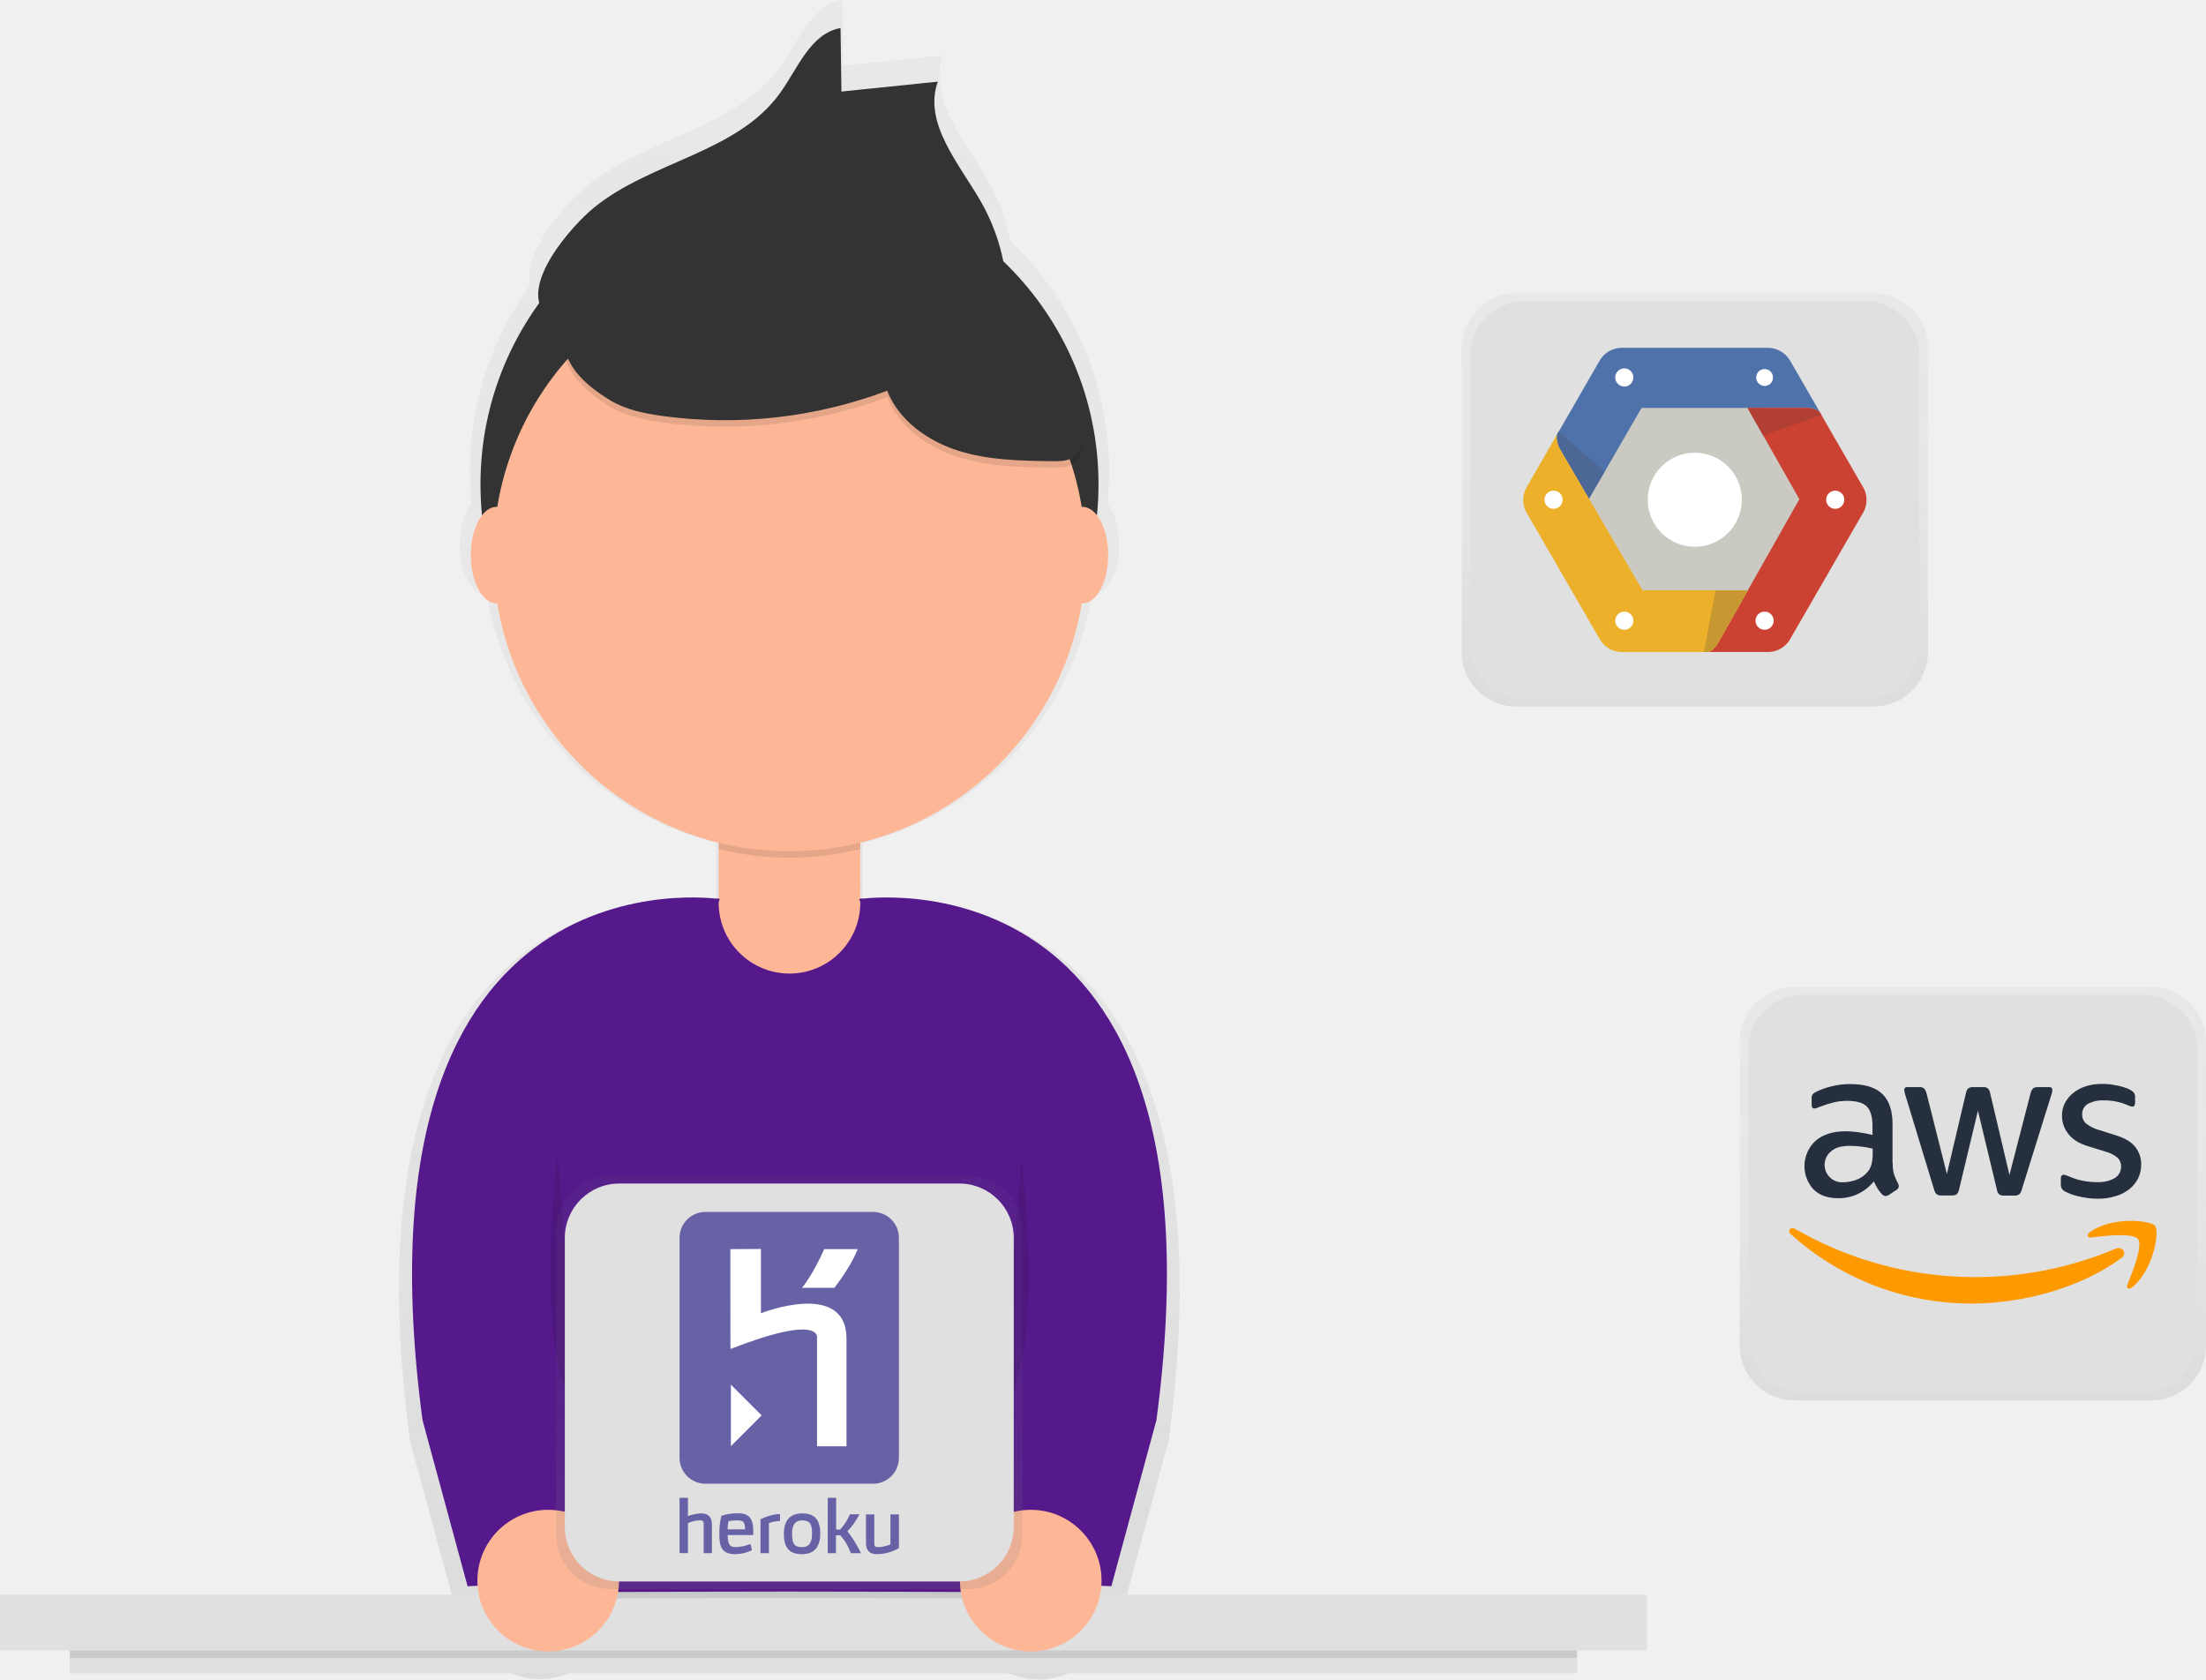
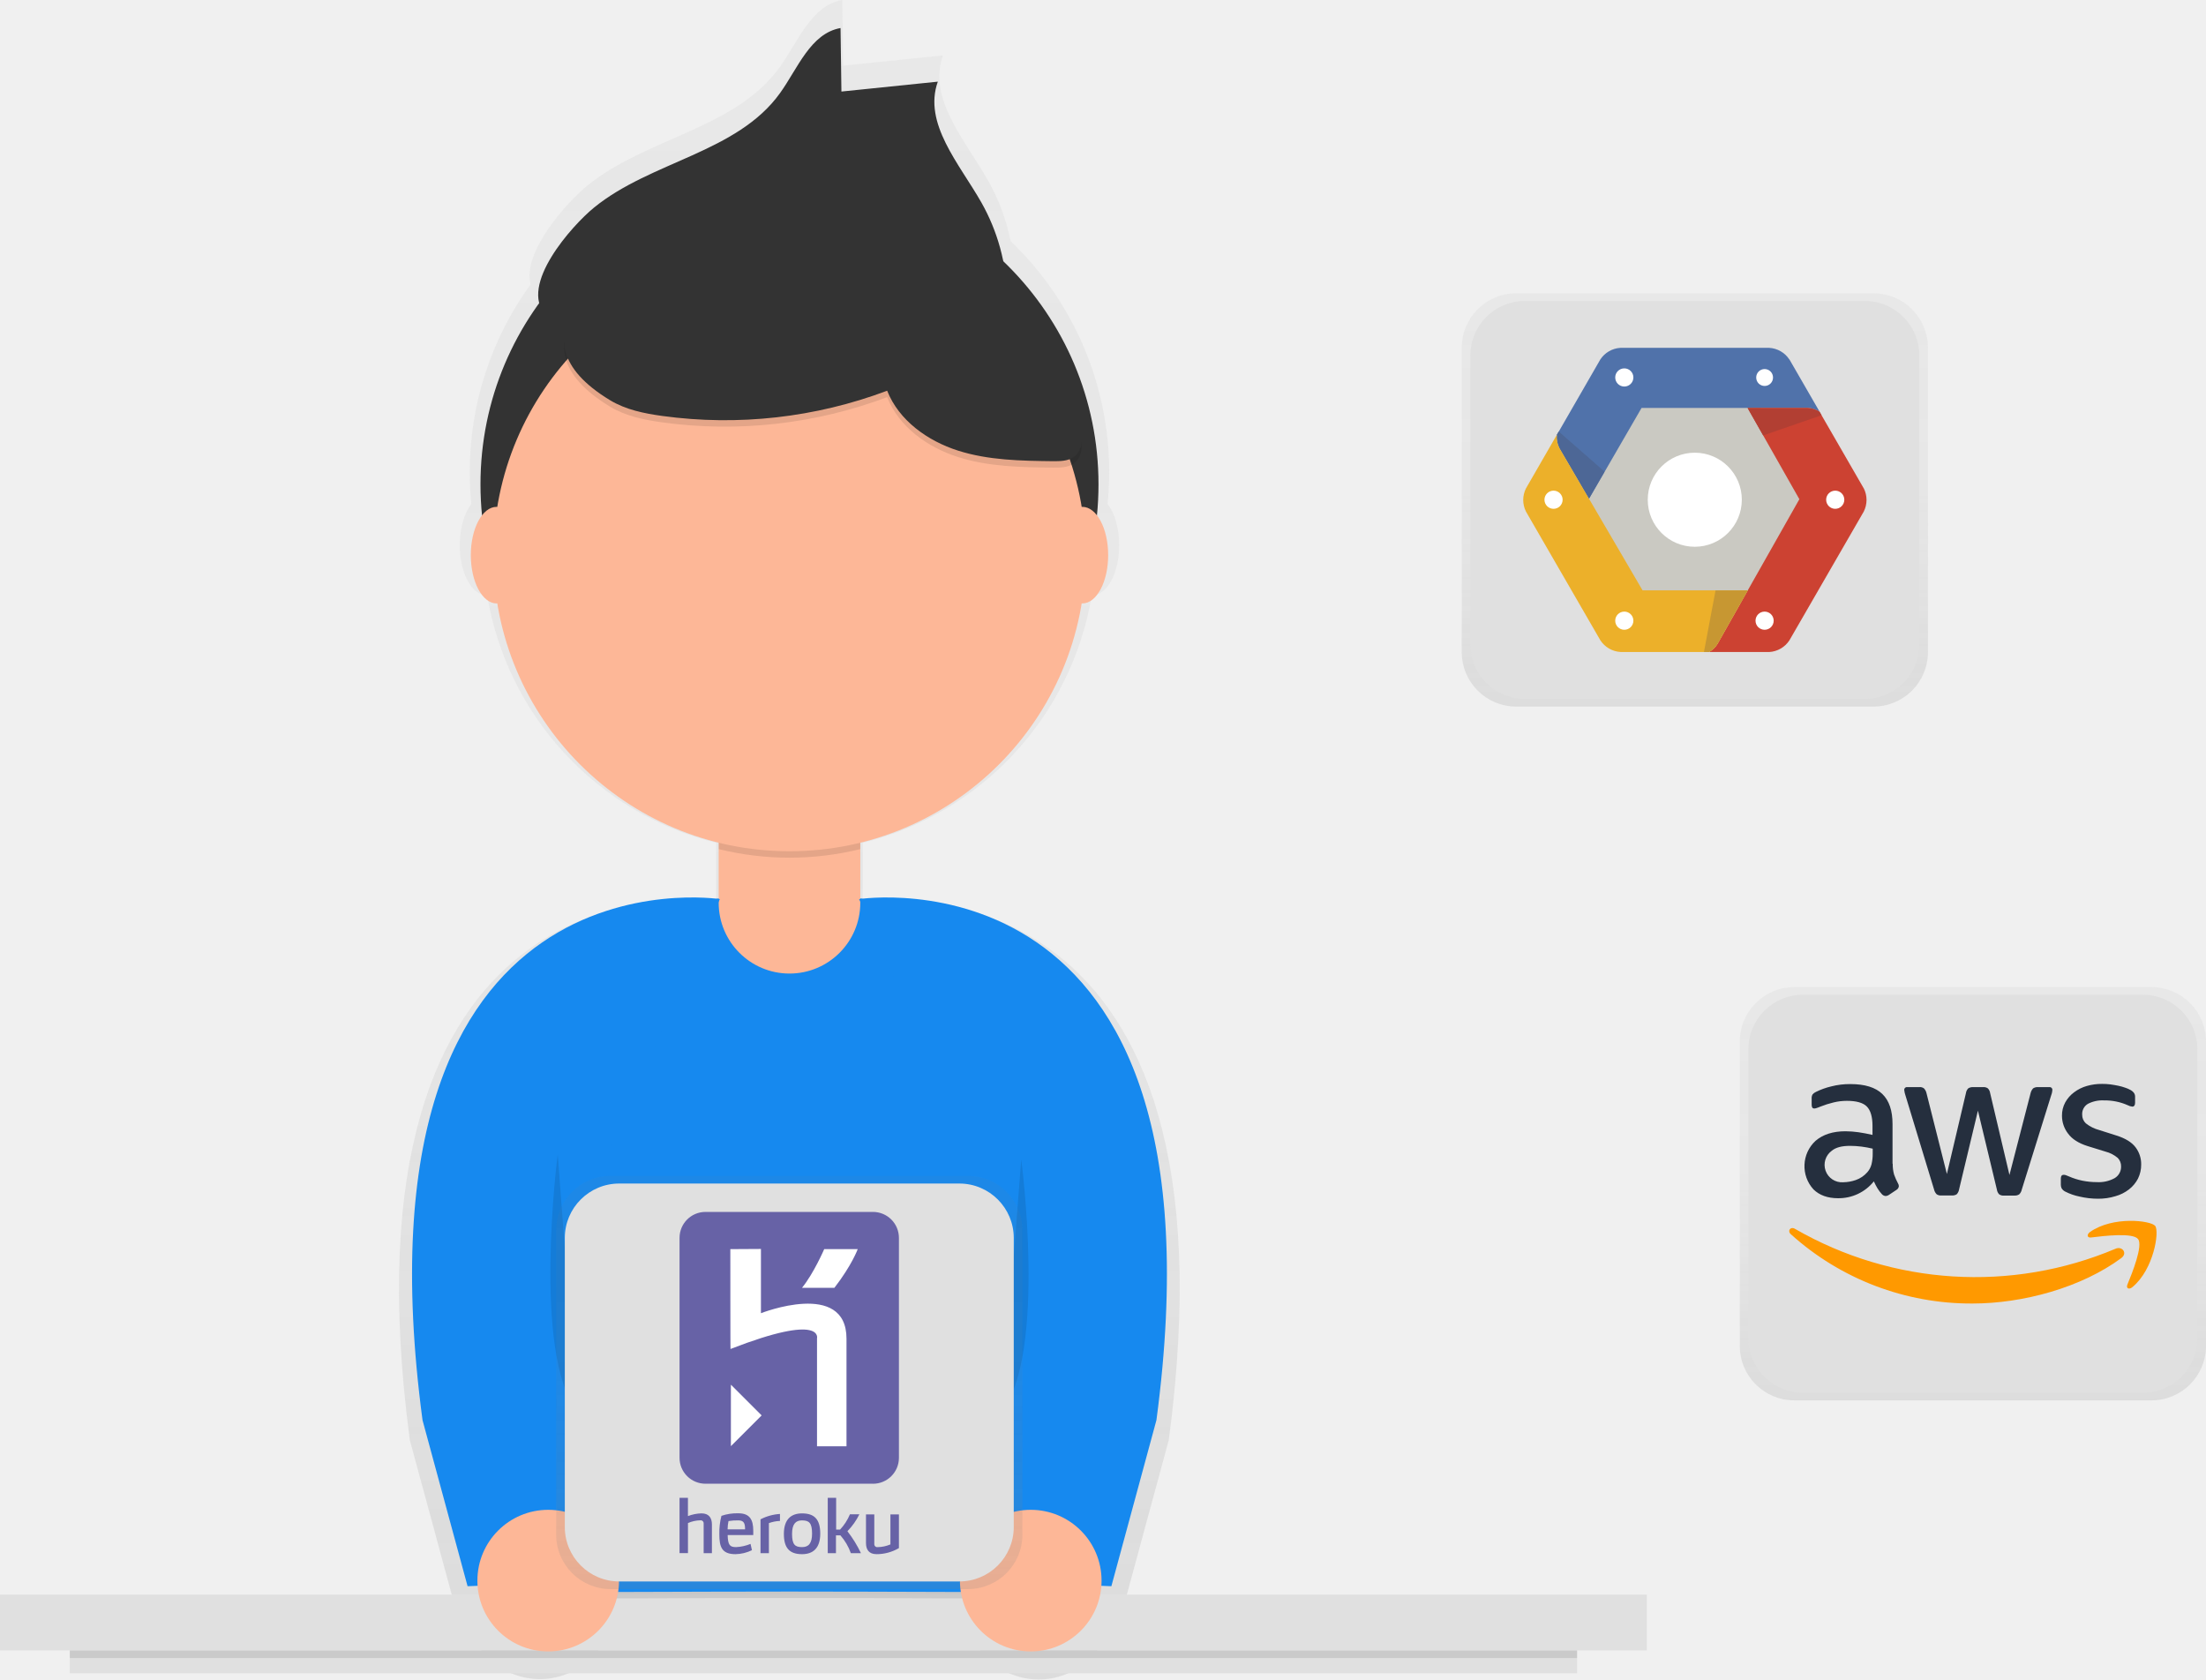
<svg xmlns="http://www.w3.org/2000/svg" xmlns:xlink="http://www.w3.org/1999/xlink" id="1dff4cb4-53bd-4ffc-acc1-5e8a2ceb72de" data-name="Layer 1" width="864.81" height="658.45" viewBox="0 0 864.81 658.45">
  <defs>
    <linearGradient id="e6219774-622b-406f-ae45-f26a74b1f5cd" x1="477.09" y1="779.22" x2="477.09" y2="120.78" gradientUnits="userSpaceOnUse">
      <stop offset="0" stop-color="gray" stop-opacity="0.25" />
      <stop offset="0.54" stop-color="gray" stop-opacity="0.12" />
      <stop offset="1" stop-color="gray" stop-opacity="0.1" />
    </linearGradient>
    <linearGradient id="2394db48-9094-48a1-80b4-38413320a0c3" x1="309.42" y1="623" x2="309.42" y2="461" xlink:href="#e6219774-622b-406f-ae45-f26a74b1f5cd" />
    <linearGradient id="894cb520-7283-4f65-92a7-edb841614828" x1="773.42" y1="549" x2="773.42" y2="387" xlink:href="#e6219774-622b-406f-ae45-f26a74b1f5cd" />
    <linearGradient id="43bfcda2-dcfb-4411-a28b-16db327cb63c" x1="664.42" y1="277" x2="664.42" y2="115" xlink:href="#e6219774-622b-406f-ae45-f26a74b1f5cd" />
  </defs>
  <g opacity="0.7">
    <path d="M506.4,473.94l-.59-.14V451.2a120.23,120.23,0,0,0,89.79-97.09l.29,0c5.77,0,10.44-8.77,10.44-19.58,0-6.71-1.8-12.62-4.54-16.15q.62-6.2.63-12.57a125,125,0,0,0-38.62-90.49,80.54,80.54,0,0,0-8.87-23.81c-8.9-15.68-23.71-32-17.67-49l-39.1,4-.36-25.76c-12.2,2.19-17.31,16.33-24.55,26.4-17.41,24.22-52.35,27.59-75.46,46.45-7.85,6.41-25.51,25.9-22.19,38.68a124.75,124.75,0,0,0-23.84,73.53q0,6.36.63,12.57c-2.74,3.53-4.54,9.44-4.54,16.15,0,10.82,4.68,19.58,10.44,19.58l.29,0a120.23,120.23,0,0,0,89.79,97.09v22.6l-.59.14C434.32,472.37,298.48,462,328.27,685.4l18.27,67.36,4.07-.16A28.72,28.72,0,0,0,407,757.71c25.87-.09,55.09-.17,70-.17s44.18.09,70,.17a28.72,28.72,0,0,0,56.44-5.11l4.07.16,18.27-67.36C655.71,462,519.86,472.37,506.4,473.94Z" transform="translate(-167.6 -120.78)" fill="url(#e6219774-622b-406f-ae45-f26a74b1f5cd)" />
  </g>
  <rect y="625.16" width="645.61" height="21.88" fill="#e0e0e0" />
  <rect x="27.36" y="647.05" width="590.89" height="8.95" fill="#e0e0e0" />
  <rect x="27.36" y="647.05" width="590.89" height="2.98" opacity="0.1" />
  <path d="M361,747.61s86.63-.34,116.09-.34,116.09.34,116.09.34V735H361Z" transform="translate(-167.6 -120.78)" opacity="0.1" />
-   <path d="M593.19,745.08s-86.63-.34-116.09-.34-116.09.34-116.09.34V585.74A116.09,116.09,0,0,1,477.09,469.65h0A116.09,116.09,0,0,1,593.19,585.74Z" transform="translate(-167.6 -120.78)" fill="#55198b" />
+   <path d="M593.19,745.08s-86.63-.34-116.09-.34-116.09.34-116.09.34V585.74A116.09,116.09,0,0,1,477.09,469.65h0A116.09,116.09,0,0,1,593.19,585.74Z" transform="translate(-167.6 -120.78)" fill="#1689ef" />
  <path d="M298.5,290.83h22a16.76,16.76,0,0,1,16.76,16.76v46.33a27.76,27.76,0,0,1-27.76,27.76h0a27.76,27.76,0,0,1-27.76-27.76V307.59A16.76,16.76,0,0,1,298.5,290.83Z" fill="#fdb797" />
  <path d="M449.33,453.67a116.17,116.17,0,0,0,55.52,0V414.13H449.33Z" transform="translate(-167.6 -120.78)" opacity="0.1" />
  <circle cx="309.5" cy="189.88" r="121.14" fill="#333" />
  <circle cx="309.5" cy="217.64" r="116.09" fill="#fdb797" />
  <path d="M400.44,202.19c22.33-18.23,56.11-21.48,72.94-44.9,7-9.73,11.93-23.4,23.73-25.52l.35,24.9,37.79-3.88c-5.83,16.42,8.48,32.23,17.08,47.38a77.93,77.93,0,0,1,10.09,36.68c-13.12,7.88-29.39-.72-44-5.31-14.2-4.46-29.29-4.92-44.17-5.34-7.63-.22-15.35-.42-22.8,1.25-6.53,1.47-12.64,4.34-18.82,6.93-10.05,4.21-41.79,20.09-51.13,9.85C370.92,232.62,391.82,209.23,400.44,202.19Z" transform="translate(-167.6 -120.78)" fill="#333" />
  <path d="M406.75,280.2c6.16,3.73,13.4,5.2,20.53,6.18a180.86,180.86,0,0,0,88.11-9.9c4.6,11.66,15.83,19.67,27.77,23.48s24.69,4,37.22,4.15c2.76,0,5.72,0,8-1.53,5.58-3.77,2.88-12.4-.37-18.3L571.84,255c-4.78-8.66-9.7-17.5-17.1-24.06-9.28-8.21-21.6-12.06-33.75-14.49a190.34,190.34,0,0,0-86.64,2.89C404.13,227.47,365.31,255.12,406.75,280.2Z" transform="translate(-167.6 -120.78)" opacity="0.1" />
  <path d="M406.75,277.68c6.16,3.73,13.4,5.2,20.53,6.18a180.86,180.86,0,0,0,88.11-9.9c4.6,11.66,15.83,19.67,27.77,23.48s24.69,4,37.22,4.15c2.76,0,5.72,0,8-1.53,5.58-3.77,2.88-12.4-.37-18.3l-16.17-29.32c-4.78-8.66-9.7-17.5-17.1-24.06-9.28-8.21-21.6-12.06-33.75-14.49a190.34,190.34,0,0,0-86.64,2.89C404.13,224.94,365.31,252.59,406.75,277.68Z" transform="translate(-167.6 -120.78)" fill="#333" />
  <ellipse cx="424.33" cy="217.64" rx="10.1" ry="18.93" fill="#fdb797" />
  <ellipse cx="194.67" cy="217.64" rx="10.1" ry="18.93" fill="#fdb797" />
-   <path d="M504.39,473.27S651.23,450.4,620.95,677.54l-17.66,65.11-50.48-2s32.81-75.71,12.62-126.19S504.39,473.27,504.39,473.27Z" transform="translate(-167.6 -120.78)" fill="#55198b" />
-   <path d="M449.8,473.27S303,450.4,333.24,677.54l17.66,65.11,50.48-2s-32.81-75.71-12.62-126.19S449.8,473.27,449.8,473.27Z" transform="translate(-167.6 -120.78)" fill="#55198b" />
+   <path d="M504.39,473.27S651.23,450.4,620.95,677.54l-17.66,65.11-50.48-2s32.81-75.71,12.62-126.19S504.39,473.27,504.39,473.27Z" transform="translate(-167.6 -120.78)" fill="#1689ef" />
+   <path d="M449.8,473.27S303,450.4,333.24,677.54l17.66,65.11,50.48-2s-32.81-75.71-12.62-126.19S449.8,473.27,449.8,473.27Z" transform="translate(-167.6 -120.78)" fill="#1689ef" />
  <path d="M386.24,573.36s-10.1,78,7.57,100.71" transform="translate(-167.6 -120.78)" opacity="0.1" />
  <path d="M567.95,575.36s10.1,76-7.57,98.71" transform="translate(-167.6 -120.78)" opacity="0.1" />
  <circle cx="404.08" cy="619.68" r="27.76" fill="#fdb797" />
  <circle cx="214.91" cy="619.68" r="27.76" fill="#fdb797" />
  <g opacity="0.7">
    <rect x="218.04" y="461" width="182.77" height="162" rx="21.34" ry="21.34" fill="url(#2394db48-9094-48a1-80b4-38413320a0c3)" />
  </g>
  <rect x="221.42" y="464" width="176" height="156" rx="21.34" ry="21.34" fill="#e0e0e0" />
  <path d="M443.45,729.71V718a1.16,1.16,0,0,0-1.32-1.18,12.53,12.53,0,0,0-4.83,1.07v11.79H434V708h3.29v7.16a15.7,15.7,0,0,1,5.29-1.07c3,0,4.11,1.84,4.11,4.36v11.25h-3.26Zm9.41-7.08c.11,3.92.88,4.69,3.29,4.69a17,17,0,0,0,5.68-1.26l.55,2.47a15.37,15.37,0,0,1-6.44,1.56c-5.49,0-6.34-3-6.34-7.82a26.07,26.07,0,0,1,.82-7.21,18.82,18.82,0,0,1,6.61-1c4.5,0,5.87,2.5,5.87,6.86v1.67h-10Zm4.17-5.79a22.05,22.05,0,0,0-3.84.27,17.45,17.45,0,0,0-.36,3.24h6.86c0-2.28-.41-3.51-2.66-3.51Zm12,1.07v11.79h-3.29V716.43a19,19,0,0,1,7.63-2.11v2.74a14,14,0,0,0-4.33.85Zm13,12.18c-4.91,0-7.13-2.41-7.13-7.93,0-5.84,2.93-8.06,7.13-8.06,4.91,0,7.13,2.41,7.13,7.93,0,5.84-2.94,8.06-7.13,8.06Zm0-13.25c-2.52,0-3.92,1.45-3.92,5.32,0,4.22,1.18,5.16,3.92,5.16,2.52,0,3.92-1.43,3.92-5.29,0-4.22-1.18-5.18-3.92-5.18Zm23,12.86h-3.87a21.44,21.44,0,0,0-4.11-7h-1.73v7H492.1V708h3.29v12.45h1.54a20,20,0,0,0,3.87-6h3.7a25.74,25.74,0,0,1-4.69,6.64,46.5,46.5,0,0,1,5.29,8.58Zm6.17.38c-3,0-4.11-1.84-4.11-4.36V714.49h3.26v11.66a1.16,1.16,0,0,0,1.32,1.18,13.31,13.31,0,0,0,5-1.07V714.49H520v13.22A17.45,17.45,0,0,1,511.27,730.09Zm-1.45-27.61H444.18A10.16,10.16,0,0,1,434,692.32V606.07a10.16,10.16,0,0,1,10.16-10.16h65.63A10.17,10.17,0,0,1,520,606.07v86.25a10.16,10.16,0,0,1-10.17,10.16Z" transform="translate(-167.6 -120.78)" fill="#6762a6" />
  <path d="M487.89,687.82V645.5s2.75-10.13-33.91,4.14c-.07.18-.07-39.14-.07-39.14l12-.07v25.19s33.54-13.21,33.54,10v42.18H487.89Zm6.83-62.15H482c4.57-5.59,8.71-15.17,8.71-15.17h13.14s-2.25,6.24-9.15,15.17Zm-40.59,62.07v-24.1l12.05,12.05-12.05,12.05Z" transform="translate(-167.6 -120.78)" fill="#fff" />
  <g opacity="0.7">
    <rect x="682.04" y="387" width="182.77" height="162" rx="21.34" ry="21.34" fill="url(#894cb520-7283-4f65-92a7-edb841614828)" />
  </g>
  <rect x="685.42" y="390" width="176" height="156" rx="21.34" ry="21.34" fill="#e0e0e0" />
  <path d="M909.6,577a14.49,14.49,0,0,0,.53,4.26,25.64,25.64,0,0,0,1.53,3.45,2.08,2.08,0,0,1,.34,1.1,1.9,1.9,0,0,1-.91,1.44l-3,2a2.3,2.3,0,0,1-1.25.43,2.2,2.2,0,0,1-1.44-.67,14.82,14.82,0,0,1-1.72-2.25c-.48-.81-1-1.72-1.48-2.83a17.69,17.69,0,0,1-14.08,6.61c-4,0-7.23-1.15-9.58-3.45a13.51,13.51,0,0,1,.81-19.06c2.92-2.49,6.8-3.74,11.73-3.74a37.92,37.92,0,0,1,5.08.38c1.77.24,3.59.62,5.51,1.05v-3.5c0-3.64-.77-6.18-2.25-7.66s-4.12-2.2-7.81-2.2a21.79,21.79,0,0,0-5.17.62,38.16,38.16,0,0,0-5.17,1.63,13.74,13.74,0,0,1-1.68.62,2.94,2.94,0,0,1-.77.14c-.67,0-1-.48-1-1.48v-2.35a3,3,0,0,1,.34-1.68,3.59,3.59,0,0,1,1.34-1,27.57,27.57,0,0,1,6-2.16,29,29,0,0,1,7.47-.91c5.7,0,9.87,1.29,12.55,3.88s4,6.51,4,11.78V577Zm-19.44,7.28a15.52,15.52,0,0,0,4.93-.86,10.67,10.67,0,0,0,4.55-3.07,7.6,7.6,0,0,0,1.63-3.07,17.19,17.19,0,0,0,.48-4.17v-2a40,40,0,0,0-4.41-.81,36.09,36.09,0,0,0-4.5-.29c-3.21,0-5.56.62-7.14,1.92a6.84,6.84,0,0,0,4.45,12.36Zm38.46,5.17a2.67,2.67,0,0,1-1.82-.48,3.9,3.9,0,0,1-1-1.87l-11.25-37a8.39,8.39,0,0,1-.43-1.92,1.05,1.05,0,0,1,1.15-1.2h4.69a2.65,2.65,0,0,1,1.87.48,3.92,3.92,0,0,1,1,1.87l8,31.71,7.47-31.71a3.36,3.36,0,0,1,.91-1.87,3.29,3.29,0,0,1,1.92-.48h3.83a2.88,2.88,0,0,1,1.92.48,3.23,3.23,0,0,1,.91,1.87l7.57,32.09,8.29-32.09a4.11,4.11,0,0,1,1-1.87,3.12,3.12,0,0,1,1.87-.48h4.45a1.06,1.06,0,0,1,1.2,1.2,4.78,4.78,0,0,1-.1.77,6.81,6.81,0,0,1-.34,1.2l-11.54,37a3.67,3.67,0,0,1-1,1.87,3.06,3.06,0,0,1-1.82.48h-4.12a2.88,2.88,0,0,1-1.92-.48,3.4,3.4,0,0,1-.91-1.92l-7.42-30.89-7.38,30.84a3.74,3.74,0,0,1-.91,1.92,3,3,0,0,1-1.92.48Zm61.54,1.29a31.69,31.69,0,0,1-7.38-.86,21.79,21.79,0,0,1-5.51-1.92,3.45,3.45,0,0,1-1.48-1.34,3.38,3.38,0,0,1-.29-1.34v-2.44c0-1,.38-1.48,1.1-1.48a2.71,2.71,0,0,1,.86.14c.29.1.72.29,1.2.48a26.05,26.05,0,0,0,5.27,1.68,28.76,28.76,0,0,0,5.7.57,12.92,12.92,0,0,0,7-1.58,5.16,5.16,0,0,0,2.49-4.55,4.66,4.66,0,0,0-1.29-3.35,12,12,0,0,0-4.84-2.49L986,570.1c-3.5-1.1-6.08-2.73-7.66-4.89a11.41,11.41,0,0,1-2.39-6.94,10.66,10.66,0,0,1,1.29-5.32,12.31,12.31,0,0,1,3.45-3.93,15.2,15.2,0,0,1,5-2.49,20.87,20.87,0,0,1,6-.81,24,24,0,0,1,3.21.19c1.1.14,2.11.34,3.11.53s1.87.48,2.73.77a10.45,10.45,0,0,1,2,.86,4.14,4.14,0,0,1,1.44,1.2,2.58,2.58,0,0,1,.43,1.58v2.25c0,1-.38,1.53-1.1,1.53a5,5,0,0,1-1.82-.57,21.91,21.91,0,0,0-9.2-1.87,12.36,12.36,0,0,0-6.37,1.34,4.62,4.62,0,0,0-2.25,4.26,4.52,4.52,0,0,0,1.44,3.4,14.31,14.31,0,0,0,5.27,2.63l6.8,2.16c3.45,1.1,5.94,2.63,7.42,4.6a10.84,10.84,0,0,1,2.2,6.71,12.31,12.31,0,0,1-1.25,5.56,12.88,12.88,0,0,1-3.5,4.21,15.44,15.44,0,0,1-5.32,2.68,22.77,22.77,0,0,1-6.85,1Z" transform="translate(-167.6 -120.78)" fill="#252f3e" />
  <path d="M999.21,614c-15.76,11.64-38.65,17.82-58.33,17.82a105.53,105.53,0,0,1-71.22-27.16c-1.48-1.34-.14-3.16,1.63-2.11a141.44,141.44,0,0,0,125.62,7.81c2.63-1.2,4.89,1.72,2.3,3.64Z" transform="translate(-167.6 -120.78)" fill="#f90" />
  <path d="M1005.77,606.55c-2-2.59-13.31-1.25-18.44-.62-1.53.19-1.77-1.15-.38-2.16,9-6.32,23.8-4.5,25.53-2.39s-.48,17-8.91,24c-1.29,1.1-2.54.53-2-.91C1003.52,619.76,1007.78,609.08,1005.77,606.55Z" transform="translate(-167.6 -120.78)" fill="#f90" />
  <g opacity="0.7">
    <rect x="573.04" y="115" width="182.77" height="162" rx="21.34" ry="21.34" fill="url(#43bfcda2-dcfb-4411-a28b-16db327cb63c)" />
  </g>
  <rect x="576.42" y="118" width="176" height="156" rx="21.34" ry="21.34" fill="#e0e0e0" />
  <path d="M807.53,357.41l-23.66-41,23.66-41h47.31l23.66,41-23.66,41H807.53" transform="translate(-167.6 -120.78)" fill="#cac9c2" />
  <path d="M832,335.14a18.44,18.44,0,1,1,18.44-18.44A18.46,18.46,0,0,1,832,335.14" transform="translate(-167.6 -120.78)" fill="#fff" />
  <path d="M869.08,261.72a10.13,10.13,0,0,0-7.91-4.57h-58.3a10.13,10.13,0,0,0-7.91,4.57l-17,29.5a9.69,9.69,0,0,0,1.06,5.35l11.53,19.71,20.58-35.56h65.06a9.5,9.5,0,0,1,4.76,1.5l-11.84-20.51" transform="translate(-167.6 -120.78)" fill="#5072aa" />
  <path d="M778.67,289.94l-.75,1.29a9.7,9.7,0,0,0,1.06,5.35l11.53,19.71,6.13-10.6-18-15.76" transform="translate(-167.6 -120.78)" fill="#4d6796" />
  <path d="M804.37,272.32a3.56,3.56,0,1,1,3.56-3.56,3.56,3.56,0,0,1-3.56,3.56m58.3-3.56a3.29,3.29,0,1,1-6.59.08s0-.06,0-.08a3.29,3.29,0,0,1,6.59,0Z" transform="translate(-167.6 -120.78)" fill="#fff" />
  <path d="M898.22,312.21l-17.31-30a9.5,9.5,0,0,0-4.76-1.5H852.7L873,316.49l-32.12,56.75a9.28,9.28,0,0,1-3.3,3.16h23.6a10.13,10.13,0,0,0,7.91-4.57l29.15-50.49a10.12,10.12,0,0,0,0-9.13" transform="translate(-167.6 -120.78)" fill="#cc4232" />
  <path d="M881.7,283.58l-.78-1.35a9.49,9.49,0,0,0-4.76-1.5H852.7l6.11,10.76,22.89-7.92" transform="translate(-167.6 -120.78)" fill="#b23f33" />
  <path d="M859.37,367.68a3.56,3.56,0,1,1,3.56-3.56,3.56,3.56,0,0,1-3.56,3.56m27.69-47.42a3.56,3.56,0,1,1,3.56-3.56,3.56,3.56,0,0,1-3.56,3.56" transform="translate(-167.6 -120.78)" fill="#fff" />
  <path d="M811.55,352.26,779,296.58a9.7,9.7,0,0,1-1.06-5.35l-12.11,21a10.13,10.13,0,0,0,0,9.13L795,371.83a10.13,10.13,0,0,0,7.91,4.56h34.69a9.28,9.28,0,0,0,3.3-3.16l11.88-21H811.55" transform="translate(-167.6 -120.78)" fill="#ecb02a" />
  <path d="M835.59,376.4h2a9.27,9.27,0,0,0,3.3-3.16l11.88-21H840.14l-4.55,24.14" transform="translate(-167.6 -120.78)" fill="#c79732" />
  <path d="M804.37,367.68a3.56,3.56,0,1,1,3.56-3.56,3.56,3.56,0,0,1-3.56,3.56m-27.74-47.42a3.56,3.56,0,1,1,3.56-3.56,3.56,3.56,0,0,1-3.56,3.56" transform="translate(-167.6 -120.78)" fill="#fff" />
</svg>
